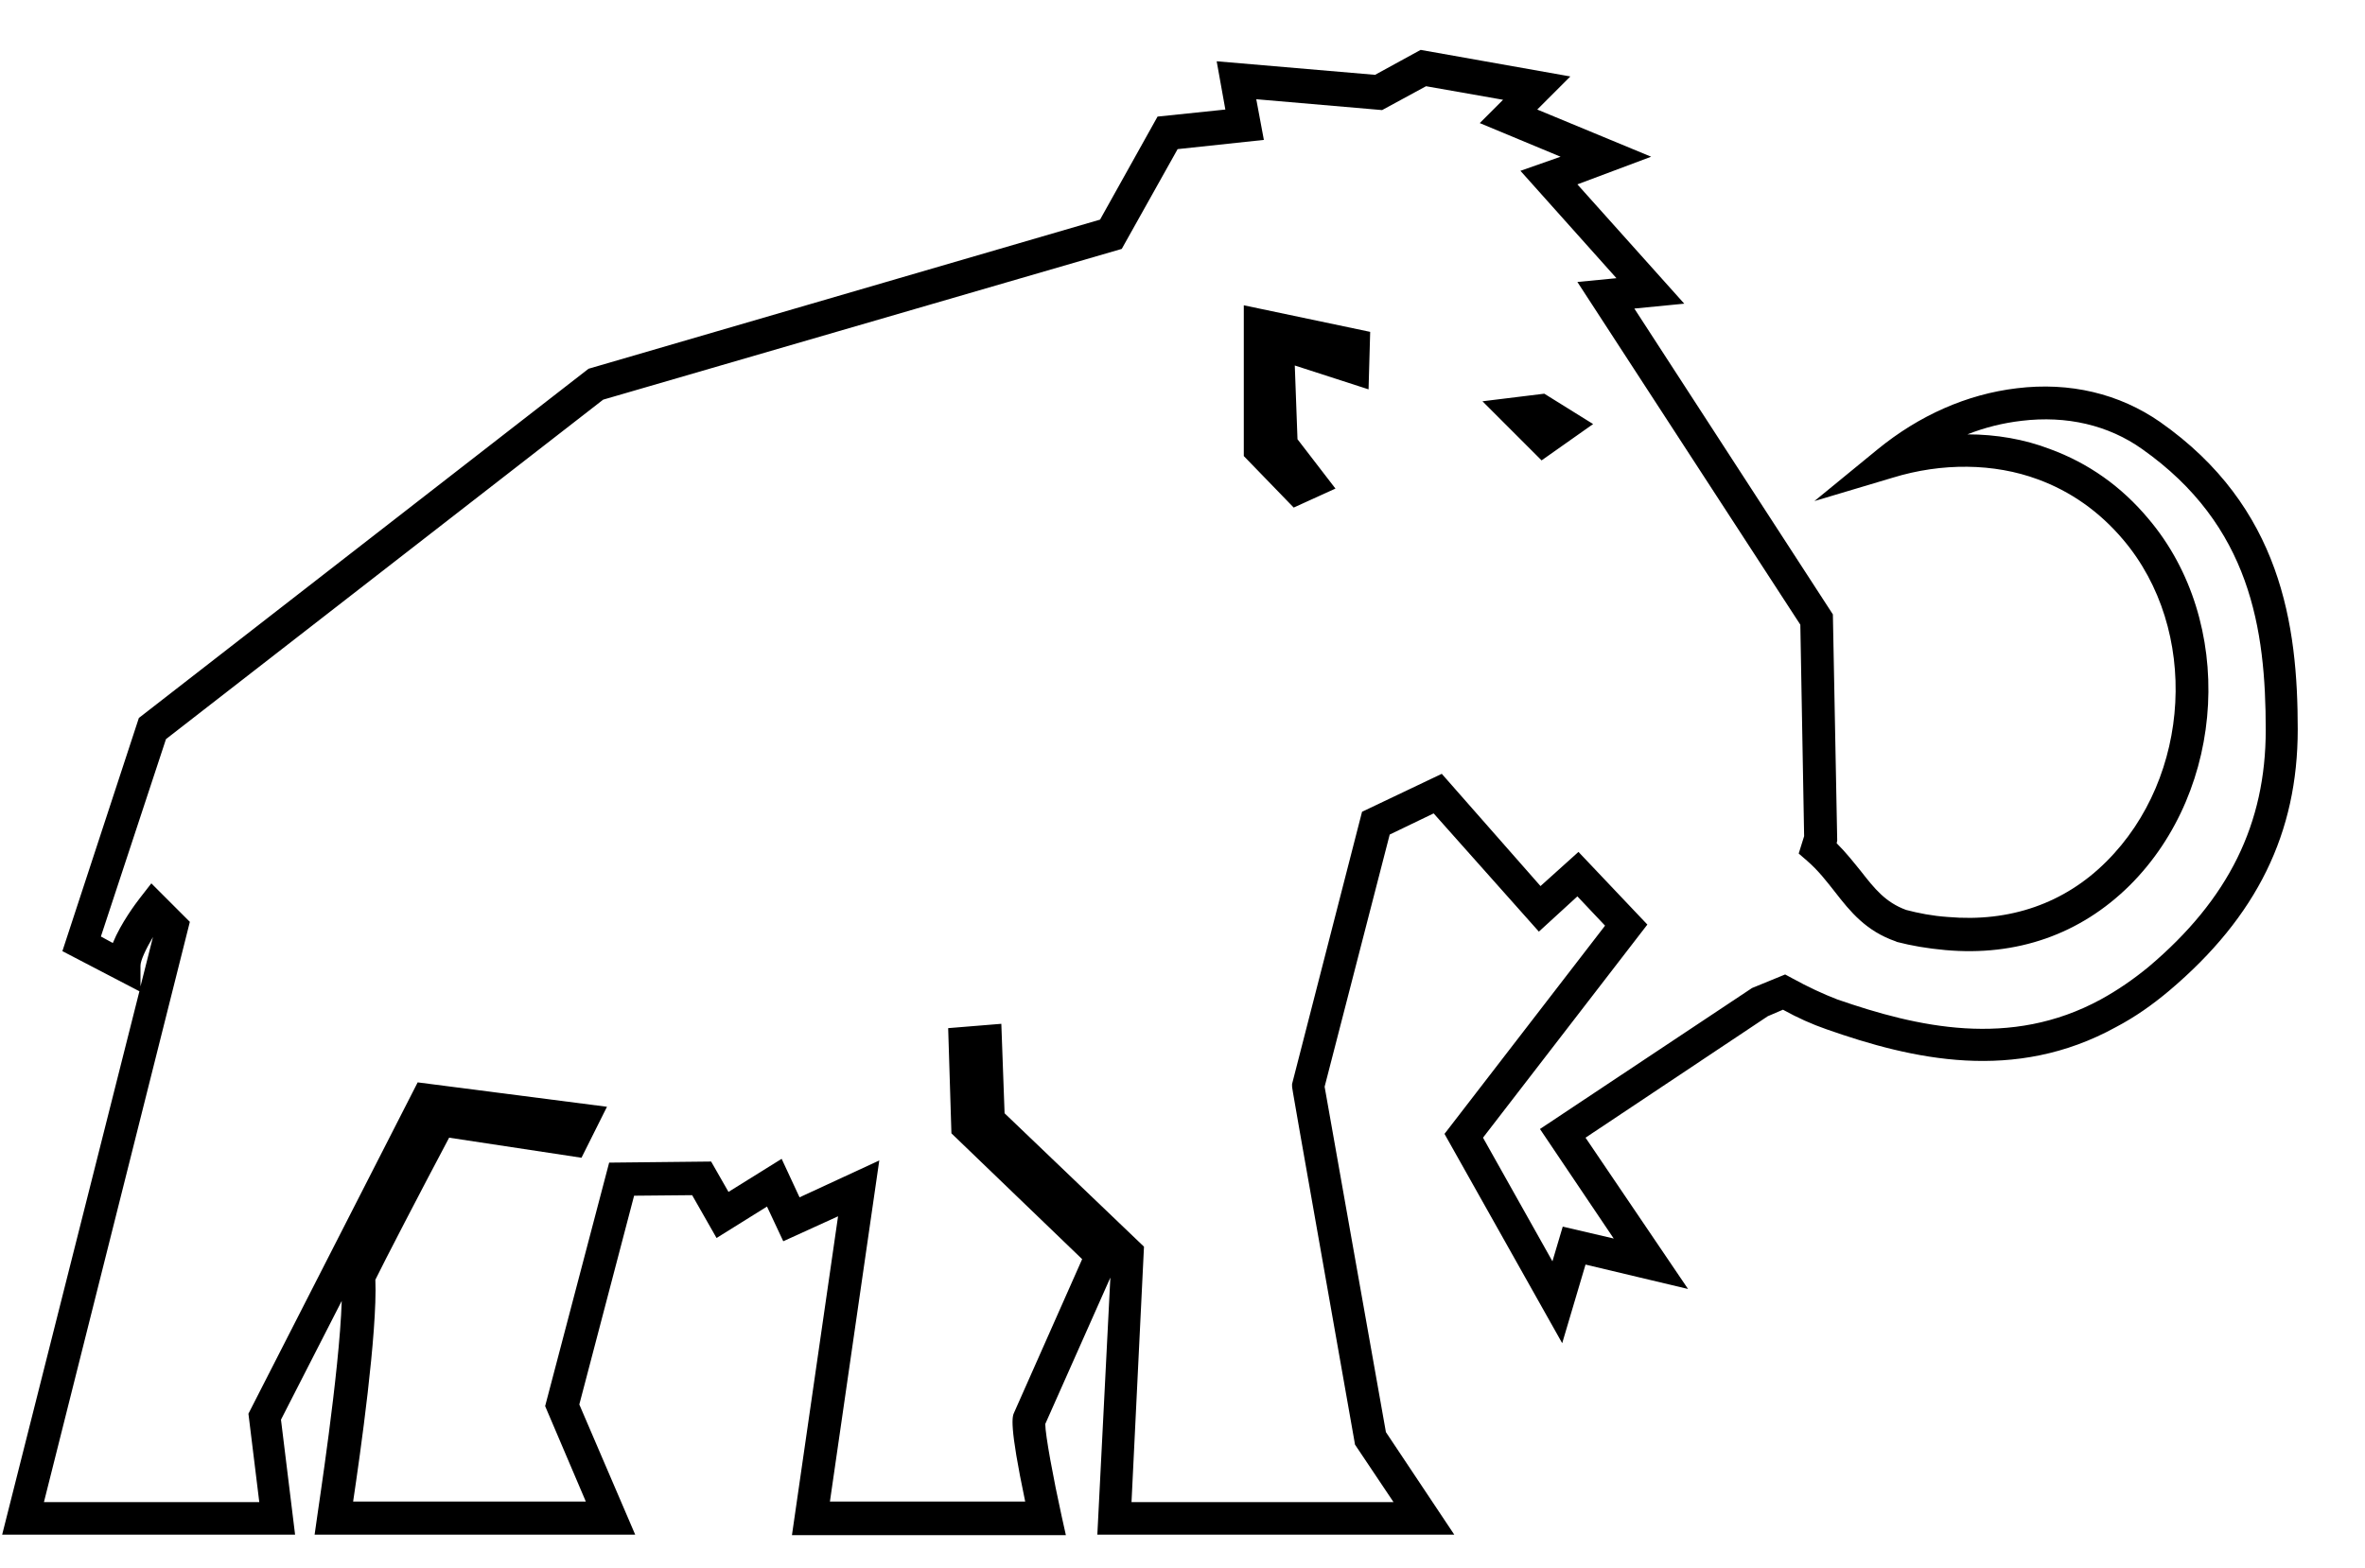
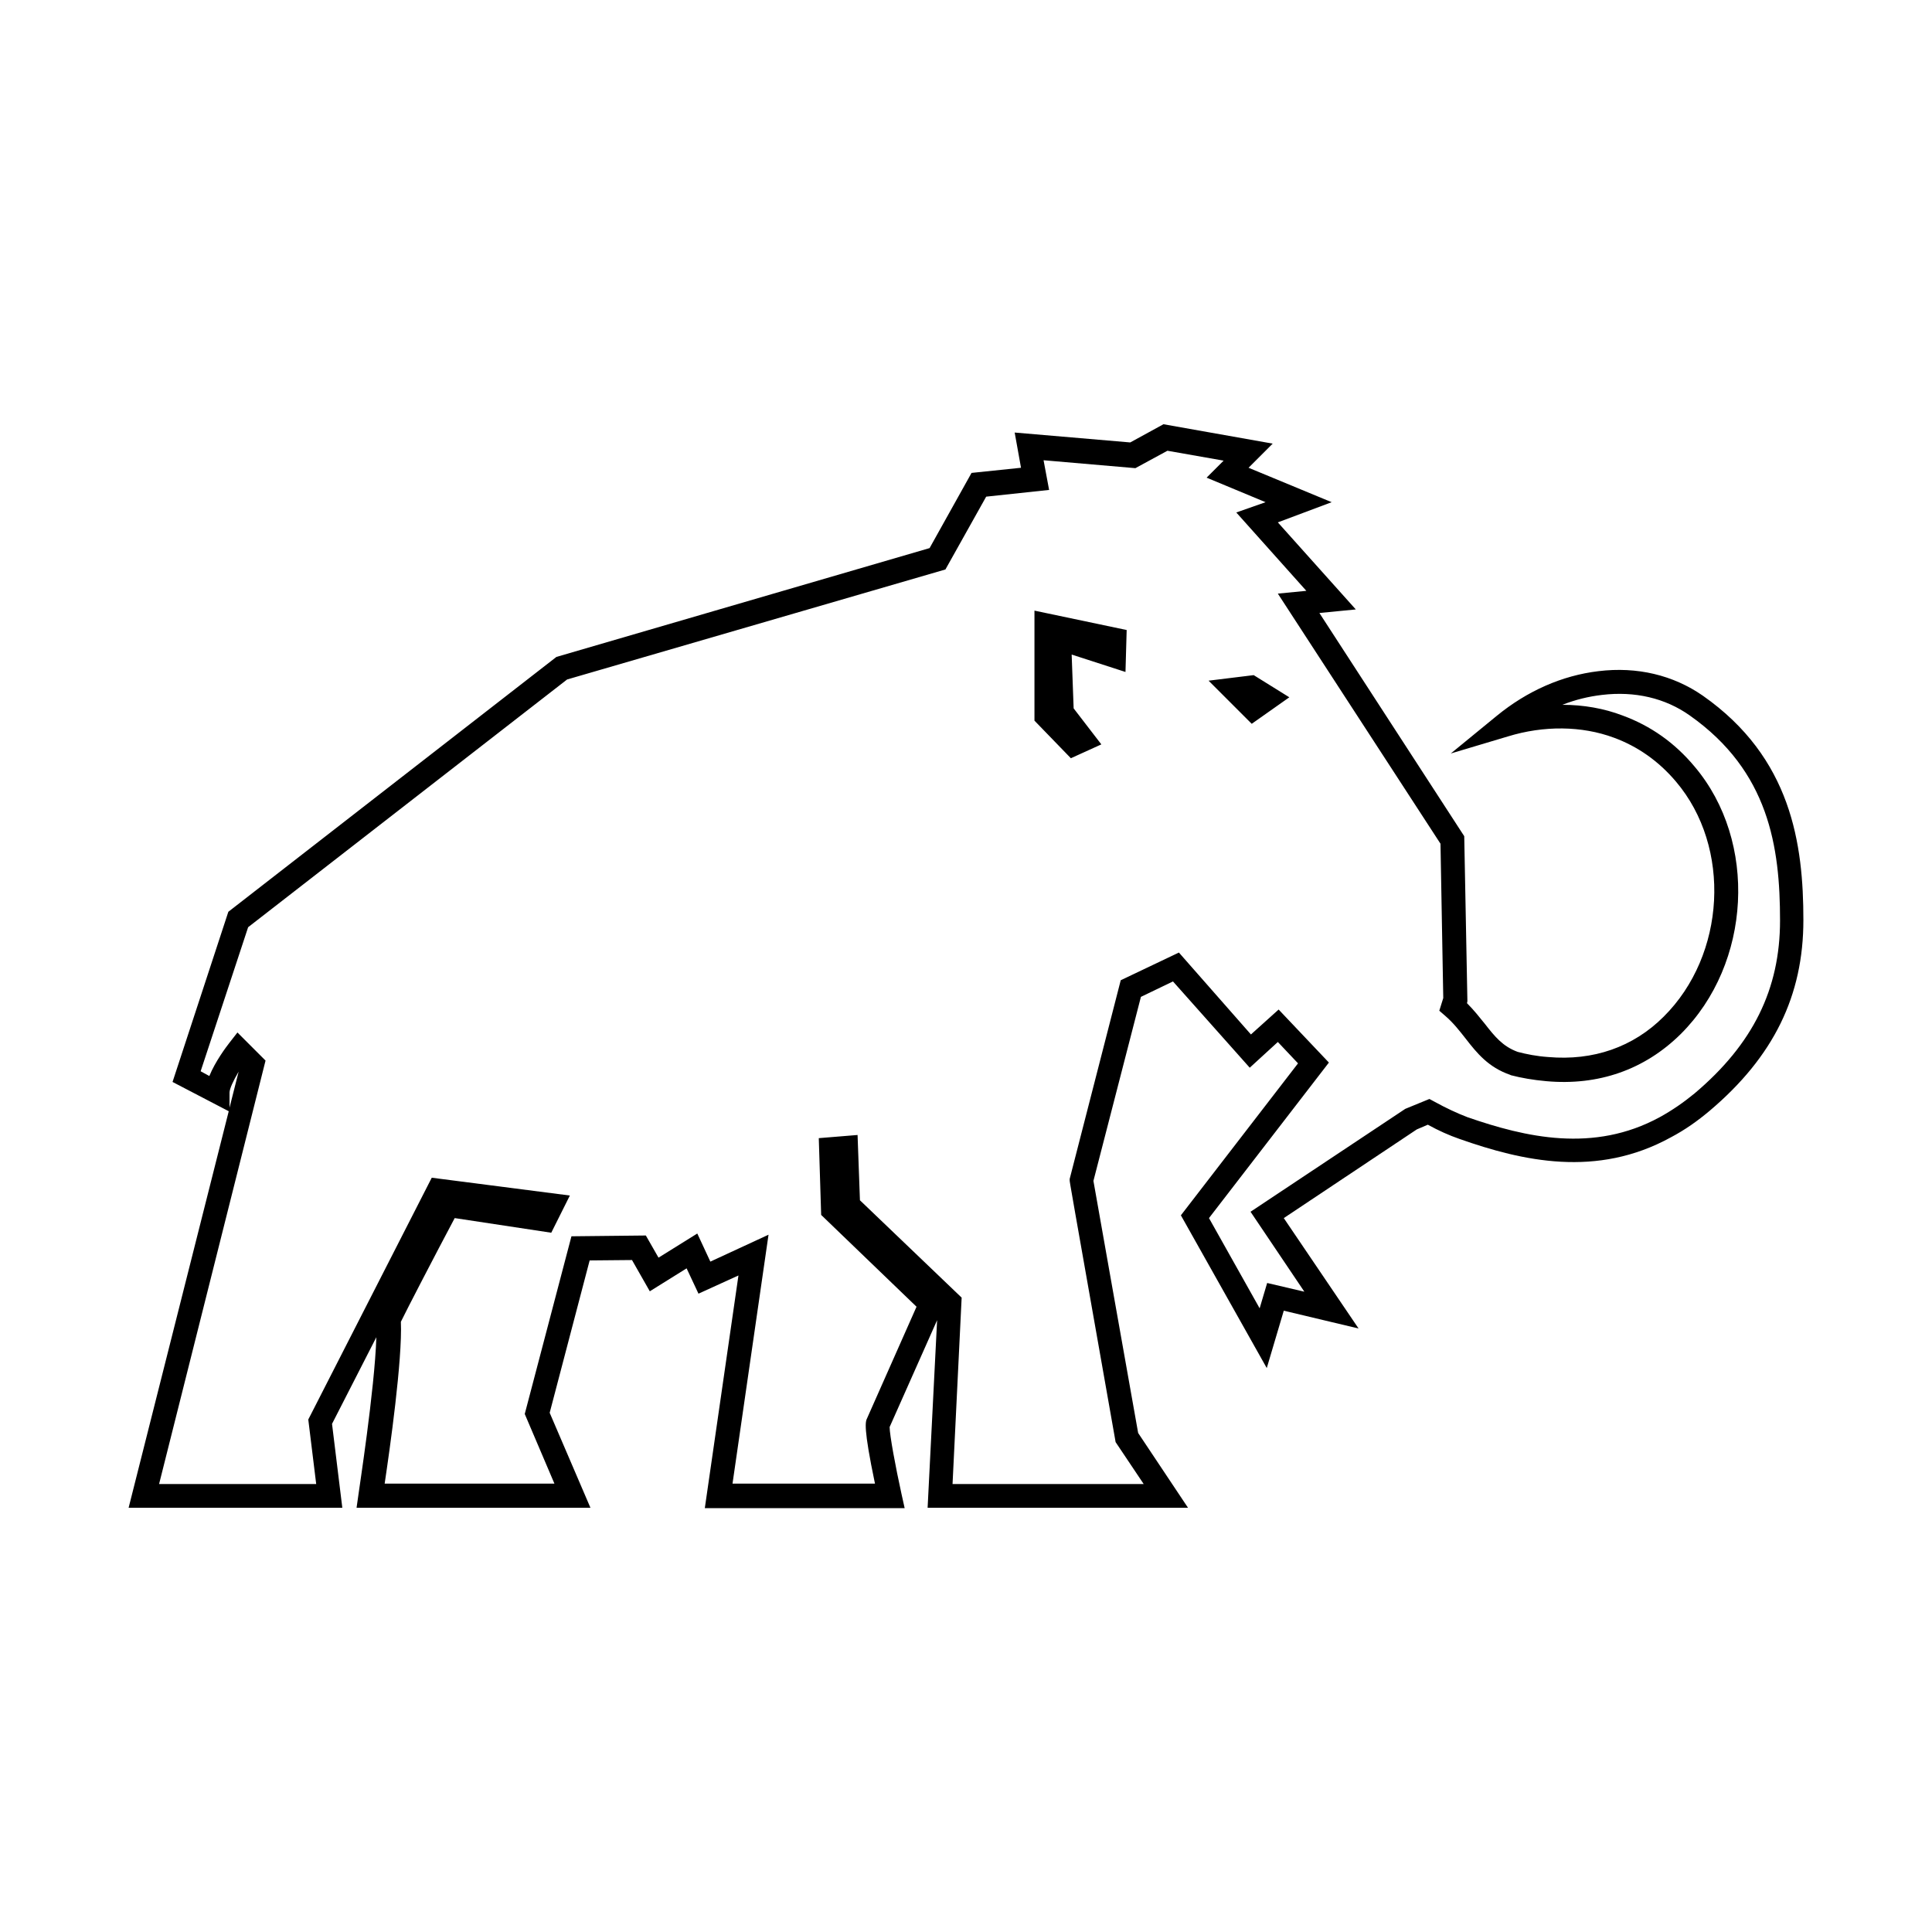
- <svg xmlns="http://www.w3.org/2000/svg" version="1.1" id="Lag_1" x="0px" y="0px" viewBox="0 0 436 289" style="enable-background:new 0 0 436 289;" xml:space="preserve">
-   <path d="M268.1,283h-65.8l2.4-47.4l-12,27c0,2,1.5,10.1,3,16.9l0.8,3.6H146l8.5-58.8l-10.1,4.6l-3-6.4l-9.3,5.8l-4.5-7.9l-10.7,0.1  L106.8,259l10.3,24H58l0.5-3.5c0-0.3,4.1-26.5,4.5-39.6l-11.2,21.9l2.6,21.2H0.4l25.3-100.2l-14.2-7.4l14.1-43l82.9-64.4l94.3-27.5  l10.6-19l12.5-1.3l-1.6-8.9l29.2,2.5l8.4-4.6l27.6,4.9l-6.1,6.1l21,8.7L290.8,34l19.7,22l-9.2,0.9l36.6,56.4l0.8,41.7l-0.1,0.5  c1.8,1.8,3.2,3.6,4.5,5.2c2.5,3.2,4.5,5.7,8.3,7.1c2.3,0.6,4.8,1.1,7.7,1.3c11.4,1,21.5-2.5,29.2-10.2c15.7-15.6,17.2-42.8,3.1-59.4  c-4.4-5.2-9.7-8.9-15.7-11.1c-8.1-3-17.7-3.1-26.8-0.3l-14.4,4.3l11.6-9.5c7.7-6.3,16.5-10.2,25.7-11.3c9.8-1.2,18.9,1,26.4,6.2v0  c22.4,15.7,25.4,37.5,25.4,56.7c0,19.1-7.5,34.5-23.7,48.2c-3.1,2.6-6.2,4.8-9.8,6.7c-18.7,10.3-37.5,6-53.4,0.4  c-2.6-0.9-5.3-2.1-8-3.6l-2.8,1.2l-33.6,22.4l18.9,27.9l-18.9-4.5l-4.3,14.5l-21.7-38.6l29.6-38.4l-5.1-5.4l-7.1,6.5L264.3,150  l-8.1,3.9l-12,46.5c0.9,5.2,7.6,42.8,11.3,63.7L268.1,283z M208.6,277h48.3l-7.1-10.6l-0.1-0.6c-11.5-65.1-11.5-65.1-11.5-65.5v-0.4  l12.9-50.2l14.7-7l18.2,20.7l7-6.3l12.7,13.4l-30.3,39.3l12.8,22.8l1.9-6.4l9.4,2.2l-13.6-20.2l39.1-26l6.1-2.5l1.3,0.7  c2.9,1.6,5.7,2.9,8.3,3.9c14.7,5.1,31.9,9.1,48.6,0c3.1-1.7,6-3.7,8.8-6c14.8-12.5,21.6-26.4,21.6-43.7c0-18.6-2.8-37.7-22.8-51.8  l0,0c-6.2-4.4-13.9-6.2-22.2-5.2c-3.4,0.4-6.7,1.2-10,2.5c5.3,0,10.5,0.9,15.2,2.7c7.1,2.6,13.2,6.9,18.2,12.9  c16,18.9,14.4,49.8-3.5,67.6c-9.1,9-20.8,13.1-34,11.9c-3.3-0.3-6.2-0.8-8.9-1.5l-0.2-0.1c-5.5-1.9-8.4-5.5-11.2-9.1  c-1.5-1.9-3.1-4-5.2-5.8l-1.5-1.3l1-3.2l-0.7-39l-41.1-63.2l7.2-0.7l-17.7-19.8l7.4-2.6l-14.9-6.2l4.3-4.3l-14.2-2.5l-8.1,4.4  l-23.2-2l1.4,7.5l-15.9,1.7l-10.3,18.4l-95.6,27.8l-80.6,62.6l-12,36.4l2.2,1.2c1.5-3.7,4.3-7.4,5-8.3l2.1-2.7l7.1,7.1L8.1,277h39.7  l-2-16.3l31.2-61.1l34.9,4.5l-4.7,9.4l-24.4-3.7c-5.1,9.6-12.2,23.3-13.6,26.2c0.4,9.7-2.8,32.2-4.1,40.9H108l-7.5-17.6l11.8-44.9  l18.8-0.2l3.2,5.6l9.8-6.1l3.3,7.1l14.7-6.8l-9.1,62.9h36c-3-14.3-2.4-15.7-2-16.5l12.5-28.2L175.4,209l-0.6-19.4l9.8-0.8l0.6,16.5  l25.7,24.6L208.6,277z M69.1,235.3C69.1,235.3,69.1,235.3,69.1,235.3C69.1,235.3,69.1,235.3,69.1,235.3z M28.2,172.8  c-1.3,2.2-2.3,4.3-2.3,5.3v3.8L28.2,172.8z M238.5,93.6l-9.2-9.5V56.3l23.3,4.9l-0.3,10.6l-13.6-4.4l0.5,13.6l7,9.1L238.5,93.6z   M284.2,84.9L273.3,74l11.4-1.4l9,5.6L284.2,84.9z" />
+ <svg xmlns="http://www.w3.org/2000/svg" version="1.1" id="Lag_1" x="0px" y="0px" viewBox="0 0 488.2 488.2" style="enable-background:new 0 0 488.2 488.2;" xml:space="preserve">
+   <path d="M300.2,381h-65.8l2.4-47.4l-12,27c0,2,1.5,10.1,3,16.9l0.8,3.6h-50.5l8.5-58.8l-10.1,4.6l-3-6.4l-9.3,5.8l-4.5-7.9  l-10.7,0.1L138.9,357l10.3,24H90.1l0.5-3.5c0-0.3,4.1-26.5,4.5-39.6l-11.2,21.9l2.6,21.2h-54l25.3-100.2l-14.2-7.4l14.1-43  l82.9-64.4l94.3-27.5l10.6-19l12.5-1.3l-1.6-8.9l29.2,2.5l8.4-4.6l27.6,4.9l-6.1,6.1l21,8.7l-13.6,5.1l19.7,22l-9.2,0.9l36.6,56.4  l0.8,41.7l-0.1,0.5c1.8,1.8,3.2,3.6,4.5,5.2c2.5,3.2,4.5,5.7,8.3,7.1c2.3,0.6,4.8,1.1,7.7,1.3c11.4,1,21.5-2.5,29.2-10.2  c15.7-15.6,17.2-42.8,3.1-59.4c-4.4-5.2-9.7-8.9-15.7-11.1c-8.1-3-17.7-3.1-26.8-0.3l-14.4,4.3l11.6-9.5  c7.7-6.3,16.5-10.2,25.7-11.3c9.8-1.2,18.9,1,26.4,6.2l0,0c22.4,15.7,25.4,37.5,25.4,56.7c0,19.1-7.5,34.5-23.7,48.2  c-3.1,2.6-6.2,4.8-9.8,6.7c-18.7,10.3-37.5,6-53.4,0.4c-2.6-0.9-5.3-2.1-8-3.6l-2.8,1.2l-33.6,22.4l18.9,27.9l-18.9-4.5l-4.3,14.5  l-21.7-38.6l29.6-38.4l-5.1-5.4l-7.1,6.5L296.4,248l-8.1,3.9l-12,46.5c0.9,5.2,7.6,42.8,11.3,63.7L300.2,381z M240.7,375H289  l-7.1-10.6l-0.1-0.6c-11.5-65.1-11.5-65.1-11.5-65.5v-0.4l12.9-50.2l14.7-7l18.2,20.7l7-6.3l12.7,13.4l-30.3,39.3l12.8,22.8l1.9-6.4  l9.4,2.2L316,306.2l39.1-26l6.1-2.5l1.3,0.7c2.9,1.6,5.7,2.9,8.3,3.9c14.7,5.1,31.9,9.1,48.6,0c3.1-1.7,6-3.7,8.8-6  c14.8-12.5,21.6-26.4,21.6-43.7c0-18.6-2.8-37.7-22.8-51.8l0,0c-6.2-4.4-13.9-6.2-22.2-5.2c-3.4,0.4-6.7,1.2-10,2.5  c5.3,0,10.5,0.9,15.2,2.7c7.1,2.6,13.2,6.9,18.2,12.9c16,18.9,14.4,49.8-3.5,67.6c-9.1,9-20.8,13.1-34,11.9  c-3.3-0.3-6.2-0.8-8.9-1.5l-0.2-0.1c-5.5-1.9-8.4-5.5-11.2-9.1c-1.5-1.9-3.1-4-5.2-5.8l-1.5-1.3l1-3.2l-0.7-39L322.9,150l7.2-0.7  l-17.7-19.8l7.4-2.6l-14.9-6.2l4.3-4.3l-14.2-2.5l-8.1,4.4l-23.2-2l1.4,7.5l-15.9,1.7l-10.3,18.4l-95.6,27.8l-80.6,62.6l-12,36.4  l2.2,1.2c1.5-3.7,4.3-7.4,5-8.3l2.1-2.7l7.1,7.1L40.2,375h39.7l-2-16.3l31.2-61.1l34.9,4.5l-4.7,9.4l-24.4-3.7  c-5.1,9.6-12.2,23.3-13.6,26.2c0.4,9.7-2.8,32.2-4.1,40.9h42.9l-7.5-17.6l11.8-44.9l18.8-0.2l3.2,5.6l9.8-6.1l3.3,7.1l14.7-6.8  l-9.1,62.9h36c-3-14.3-2.4-15.7-2-16.5l12.5-28.2L207.5,307l-0.6-19.4l9.8-0.8l0.6,16.5l25.7,24.6L240.7,375z M101.2,333.3  L101.2,333.3L101.2,333.3z M60.3,270.8c-1.3,2.2-2.3,4.3-2.3,5.3v3.8L60.3,270.8z M270.6,191.6l-9.2-9.5v-27.8l23.3,4.9l-0.3,10.6  l-13.6-4.4l0.5,13.6l7,9.1L270.6,191.6z M316.3,182.9L305.4,172l11.4-1.4l9,5.6L316.3,182.9z" />
</svg>
